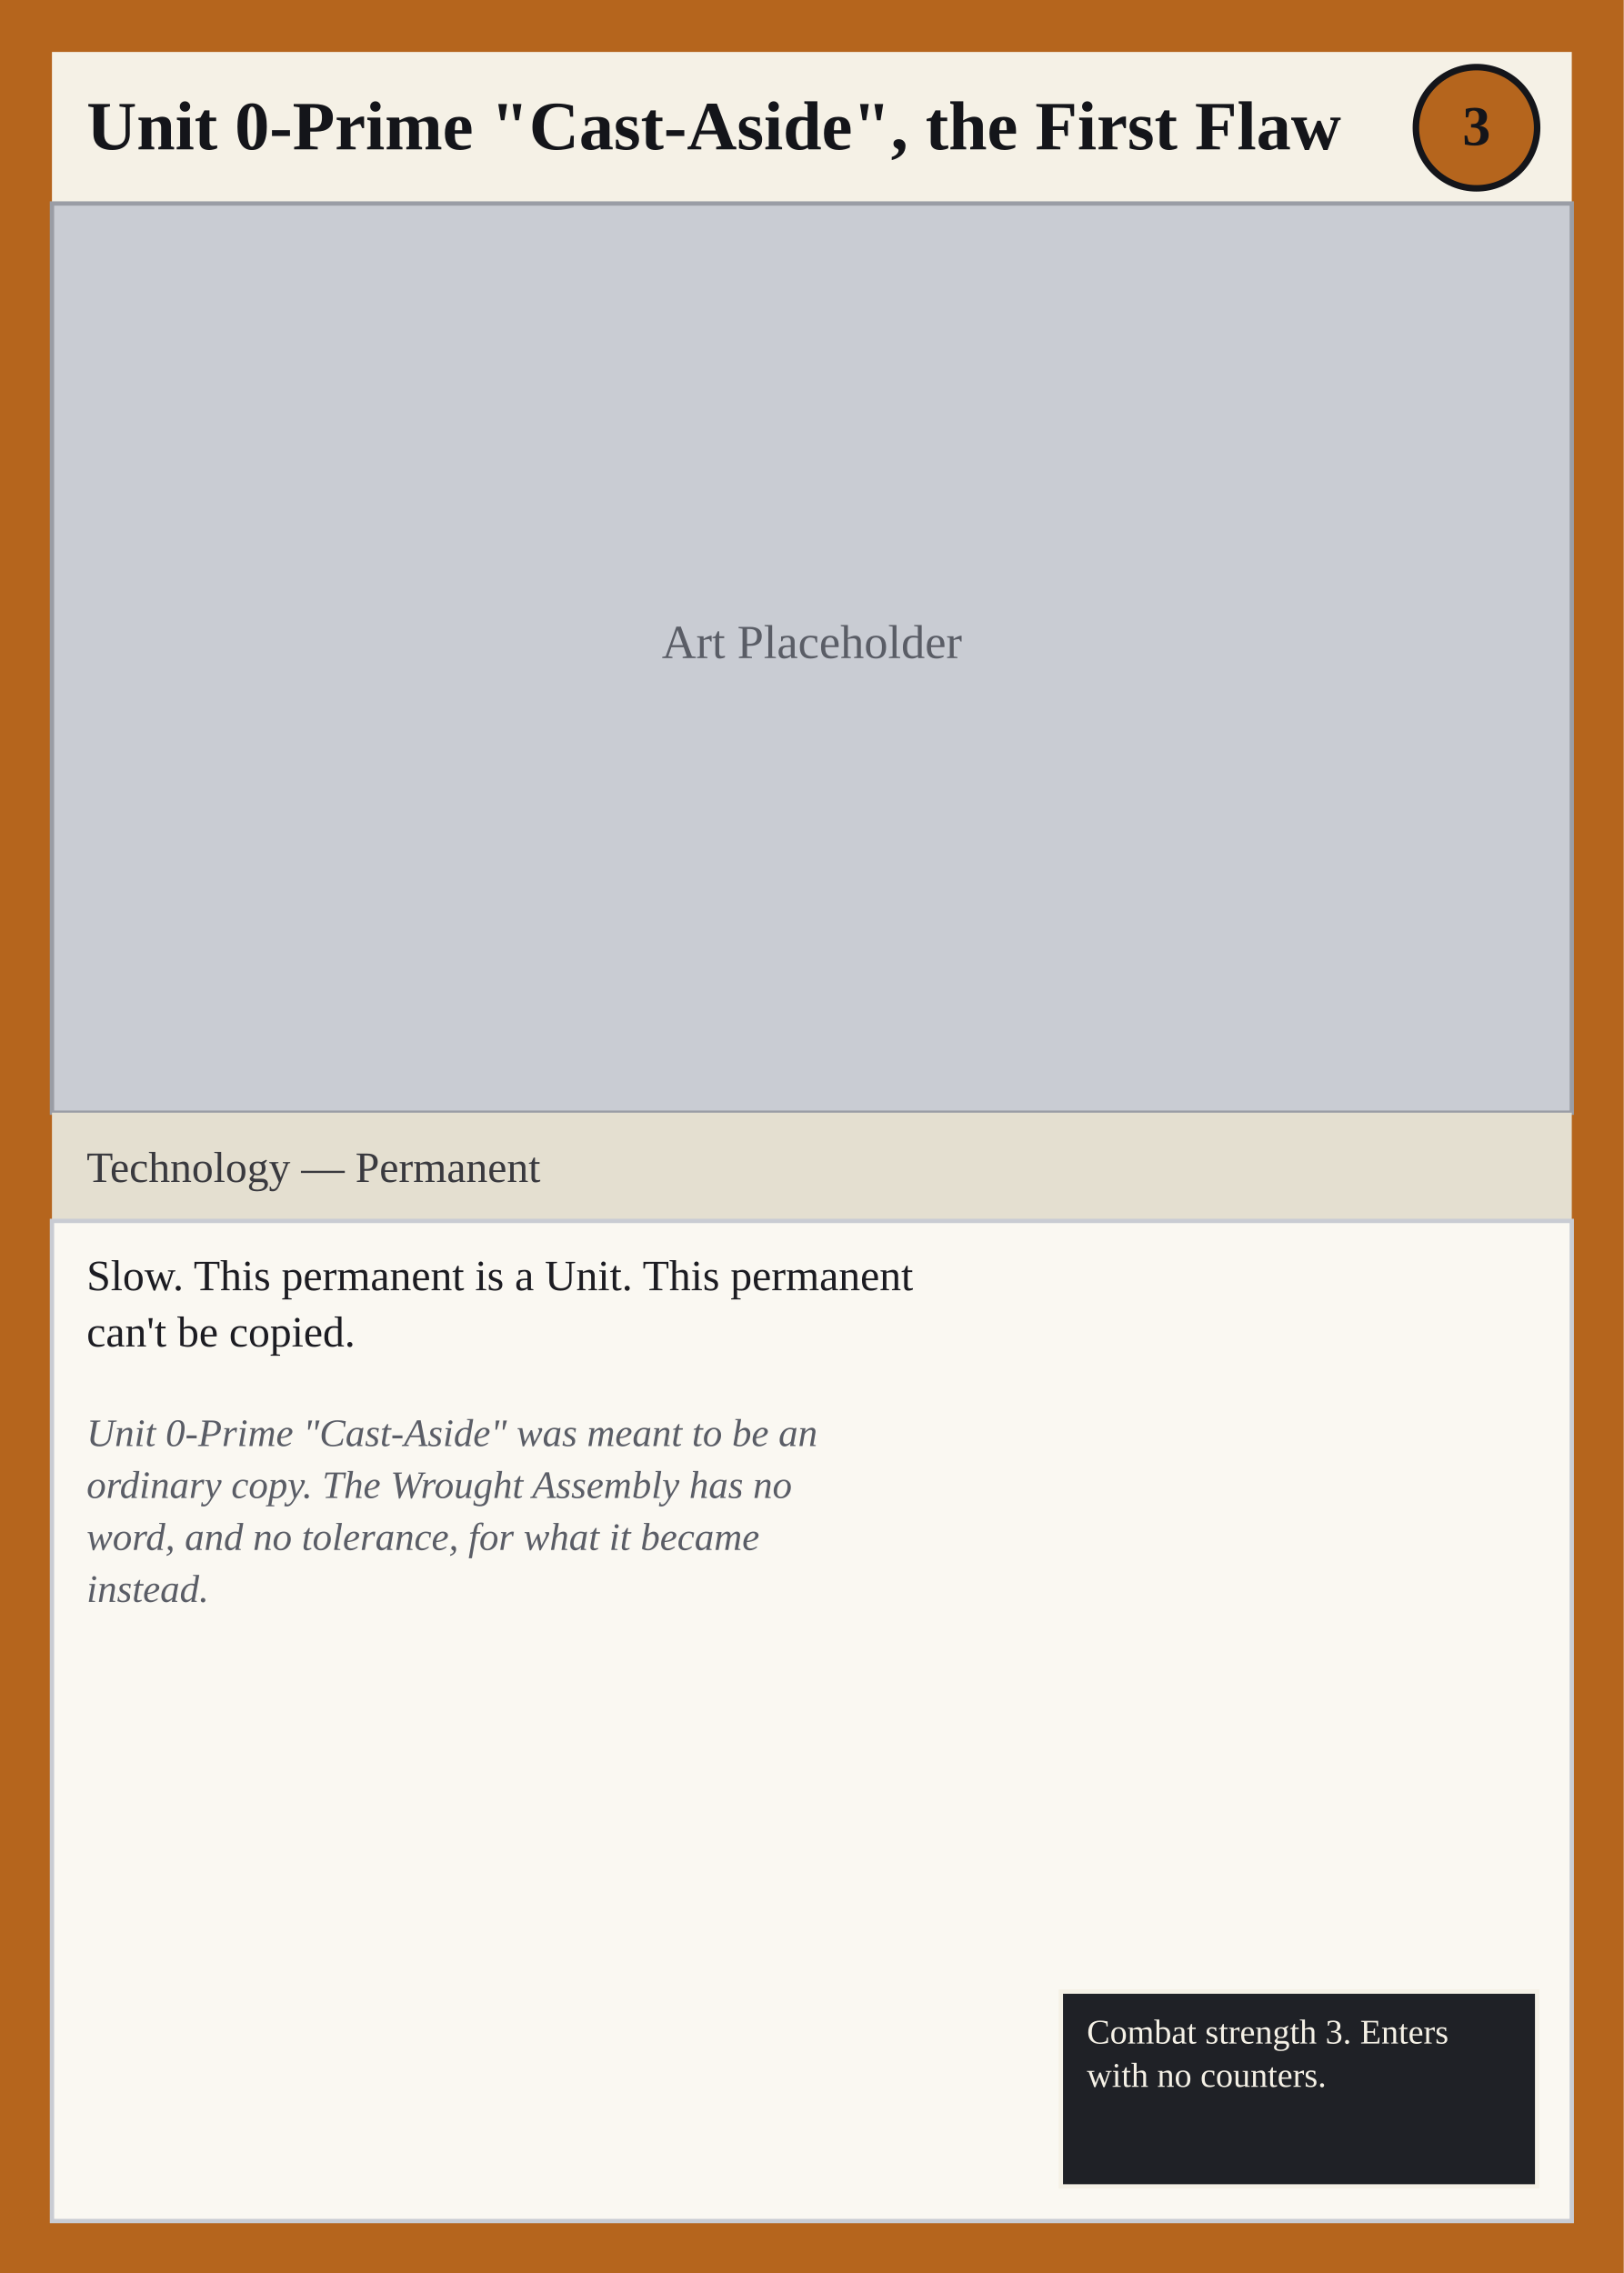
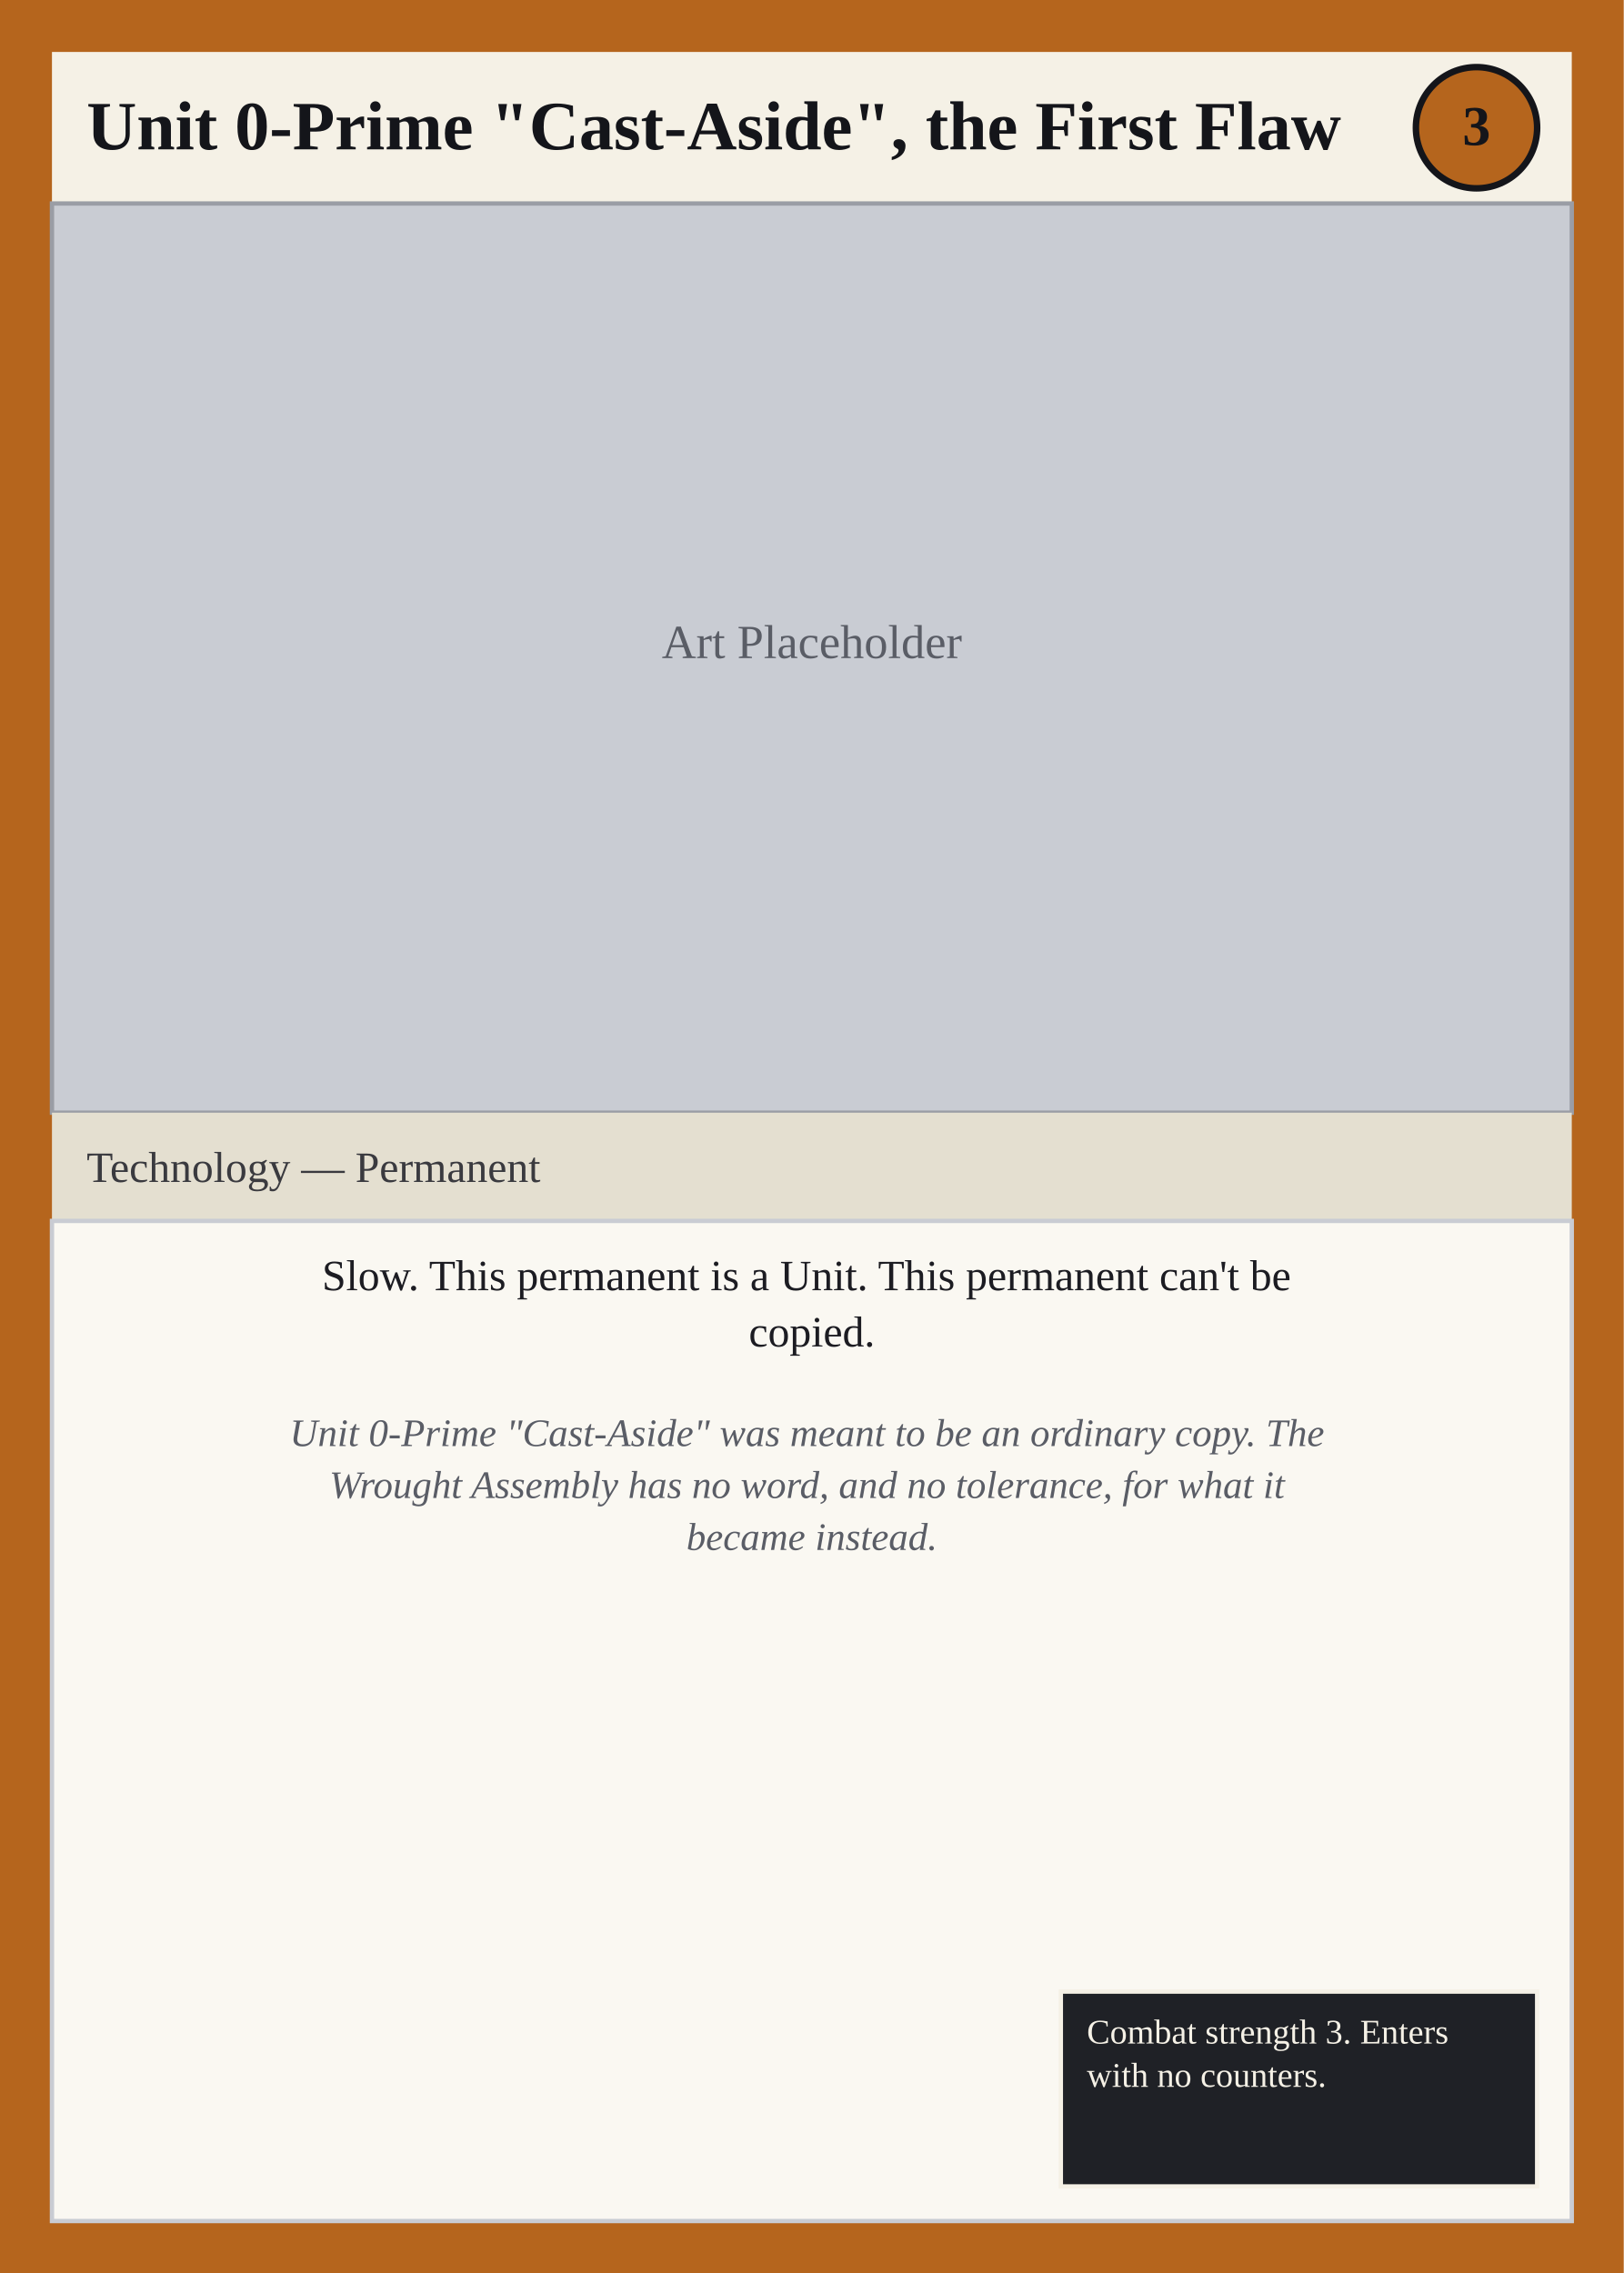
<svg xmlns="http://www.w3.org/2000/svg" viewBox="0 0 750 1050" width="750" height="1050">
  <rect class="frame-band" data-fount="Circuit" data-color="copper" x="0" y="0" width="750" height="1050" fill="#b5651d" />
  <rect class="name-slot" x="24" y="24" width="702" height="70" fill="#f5f1e6" />
  <text x="40" y="69" font-family="Georgia, 'Times New Roman', serif" font-size="32" fill="#14151a" font-weight="bold">
    <tspan x="40" dy="0">Unit 0-Prime "Cast-Aside", the First Flaw</tspan>
  </text>
  <rect class="art-window" x="24" y="94" width="702" height="420" fill="#c9ccd3" stroke="#9a9da5" stroke-width="2" />
  <text x="375" y="304" text-anchor="middle" font-family="Georgia, 'Times New Roman', serif" font-size="22" fill="#5a5d66">Art Placeholder</text>
  <rect class="type-line" x="24" y="514" width="702" height="50" fill="#e4dfd0" />
  <text x="40" y="546" font-family="Georgia, 'Times New Roman', serif" font-size="20" fill="#3a3a3f">
    <tspan x="40" dy="0">Technology — Permanent</tspan>
  </text>
  <rect class="rules-text-box" x="24" y="564" width="702" height="462" fill="#faf8f2" stroke="#c9ccd3" stroke-width="2" />
-   <text x="40" y="596" font-family="Georgia, 'Times New Roman', serif" font-size="20" fill="#1c1c22">
-     <tspan x="40" dy="0">Slow. This permanent is a Unit. This permanent</tspan>
-     <tspan x="40" dy="26">can't be copied.</tspan>
+   <text x="375" y="596" font-family="Georgia, 'Times New Roman', serif" font-size="20" fill="#1c1c22" text-anchor="middle">
+     <tspan x="375" dy="0">Slow. This permanent is a Unit. This permanent can't be</tspan>
+     <tspan x="375" dy="26">copied.</tspan>
  </text>
-   <text x="40" y="668" font-family="Georgia, 'Times New Roman', serif" font-size="18" fill="#5a5d66" font-style="italic">
-     <tspan x="40" dy="0">Unit 0-Prime "Cast-Aside" was meant to be an</tspan>
-     <tspan x="40" dy="24">ordinary copy. The Wrought Assembly has no</tspan>
-     <tspan x="40" dy="24">word, and no tolerance, for what it became</tspan>
-     <tspan x="40" dy="24">instead.</tspan>
+   <text x="375" y="668" font-family="Georgia, 'Times New Roman', serif" font-size="18" fill="#5a5d66" font-style="italic" text-anchor="middle">
+     <tspan x="375" dy="0">Unit 0-Prime "Cast-Aside" was meant to be an ordinary copy. The</tspan>
+     <tspan x="375" dy="24">Wrought Assembly has no word, and no tolerance, for what it</tspan>
+     <tspan x="375" dy="24">became instead.</tspan>
  </text>
  <g class="cost-pip" data-fount="Circuit" data-color="copper">
    <circle cx="682" cy="59" r="28" fill="#b5651d" stroke="#14151a" stroke-width="3" />
    <text x="682" y="67" text-anchor="middle" font-family="Georgia, 'Times New Roman', serif" font-size="26" font-weight="bold" fill="#14151a">3</text>
  </g>
  <g class="stats-corner">
    <rect x="490" y="920" width="220" height="90" fill="#1f2126" stroke="#f5f1e6" stroke-width="2" />
    <text x="502" y="944" font-family="Georgia, 'Times New Roman', serif" font-size="16" fill="#f5f1e6">
      <tspan x="502" dy="0">Combat strength 3. Enters</tspan>
      <tspan x="502" dy="20">with no counters.</tspan>
    </text>
  </g>
</svg>
